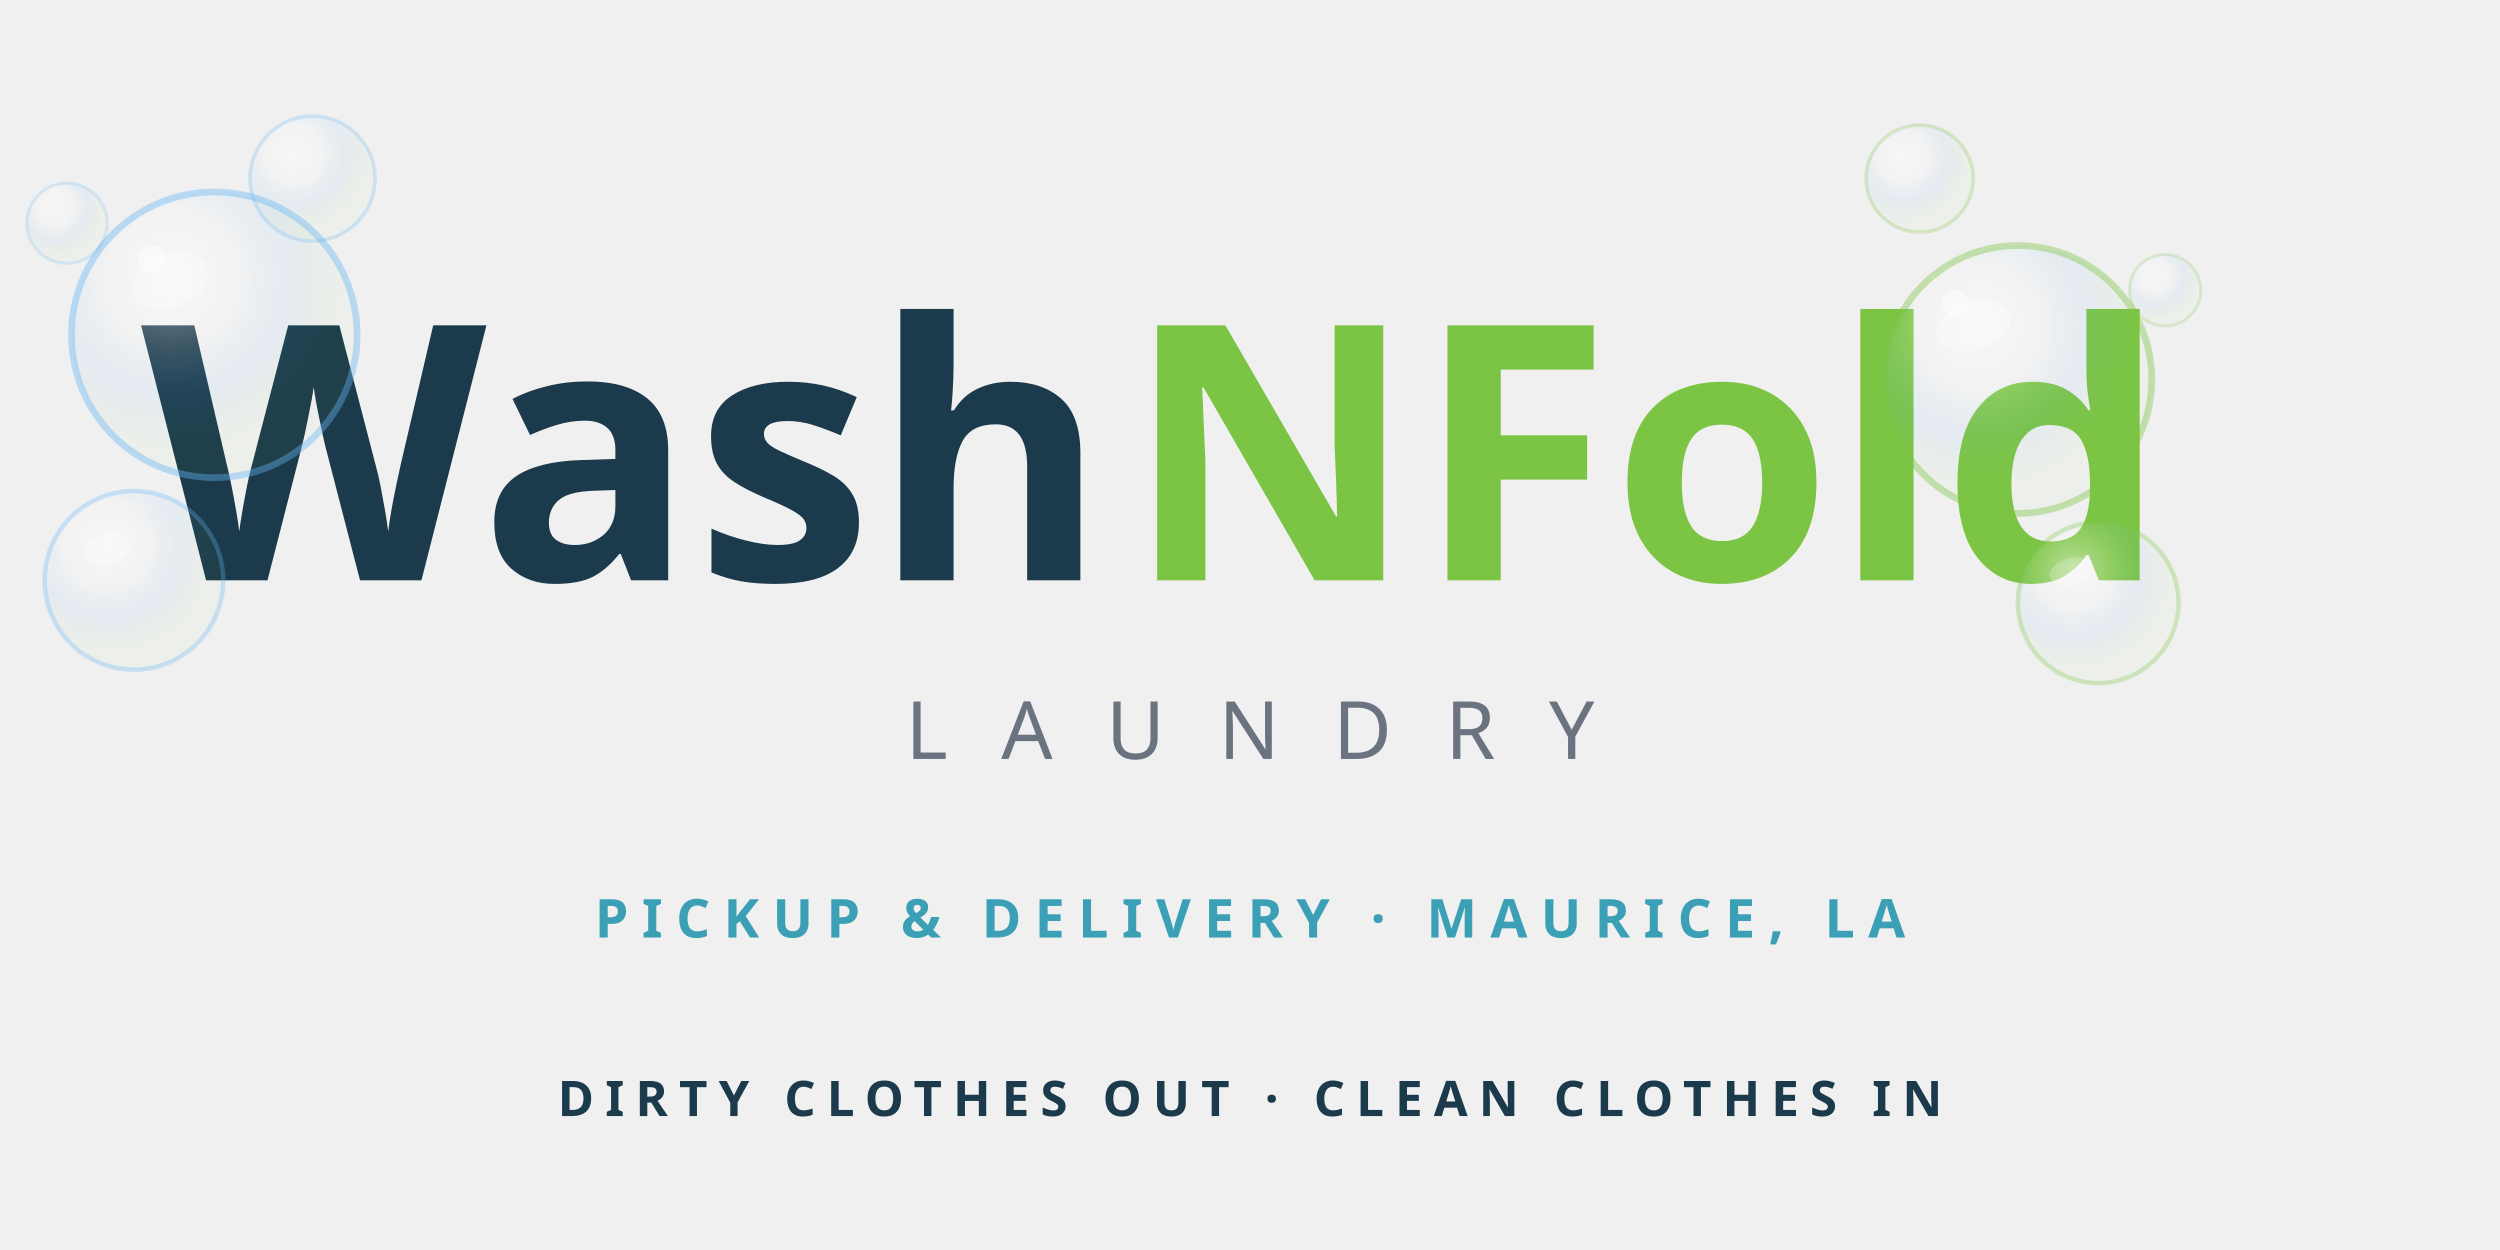
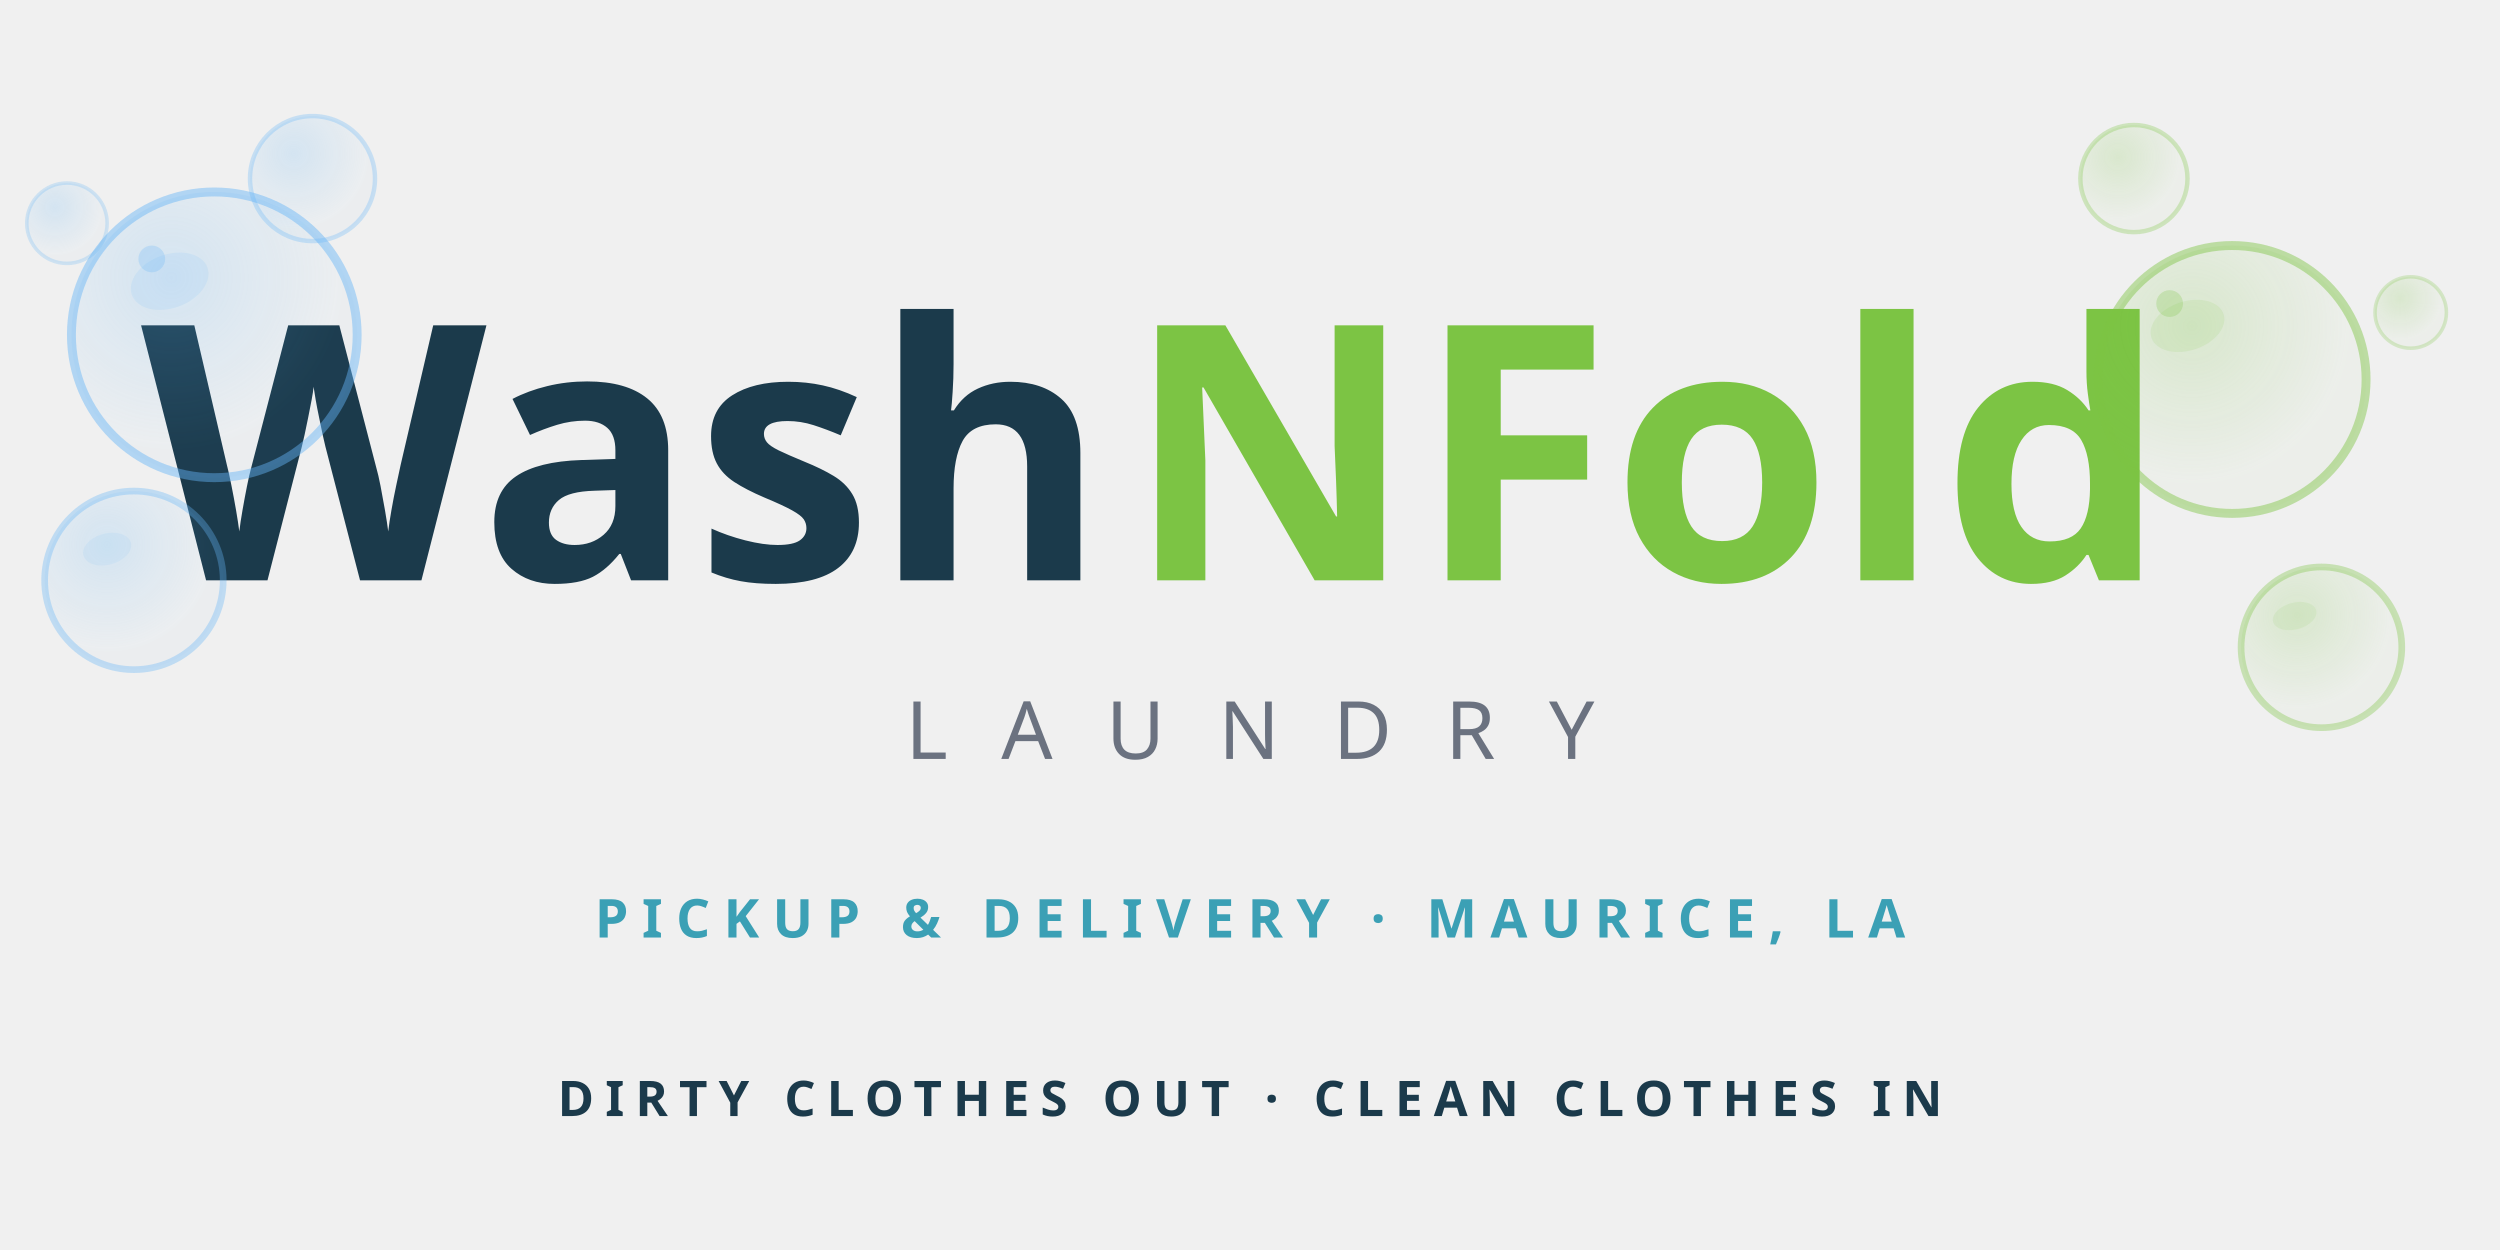
<svg xmlns="http://www.w3.org/2000/svg" viewBox="0 0 560 280" width="560" height="280">
  <defs>
-     <radialGradient id="bubble-glass" cx="35%" cy="30%" r="60%">
-       <stop offset="0%" stop-color="#FFFFFF" stop-opacity="0.45" />
-       <stop offset="40%" stop-color="#FFFFFF" stop-opacity="0.15" />
-       <stop offset="70%" stop-color="#64B5F6" stop-opacity="0.08" />
-       <stop offset="100%" stop-color="#7CC444" stop-opacity="0.04" />
+     <radialGradient id="bubble-blue" cx="35%" cy="30%" r="60%">
+       <stop offset="0%" stop-color="#64B5F6" stop-opacity="0.2" />
+       <stop offset="100%" stop-color="#64B5F6" stop-opacity="0.03" />
+     </radialGradient>
+     <radialGradient id="bubble-green" cx="35%" cy="30%" r="60%">
+       <stop offset="0%" stop-color="#7CC444" stop-opacity="0.2" />
+       <stop offset="100%" stop-color="#7CC444" stop-opacity="0.03" />
    </radialGradient>
  </defs>
  <text x="248" y="130" text-anchor="end" font-family="'Nunito', sans-serif" font-weight="900" font-size="80" fill="#1B3A4B">Wash</text>
  <text x="252" y="130" text-anchor="start" font-family="'Nunito', sans-serif" font-weight="900" font-size="80" fill="#7CC444">NFold</text>
-   <circle cx="48" cy="75" r="32" fill="url(#bubble-glass)" stroke="rgba(100,181,246,0.4)" stroke-width="1.5" />
-   <ellipse cx="38" cy="63" rx="9" ry="6" fill="#FFFFFF" opacity="0.3" transform="rotate(-20,38,63)" />
-   <circle cx="34" cy="58" r="3" fill="#FFFFFF" opacity="0.45" />
-   <circle cx="30" cy="130" r="20" fill="url(#bubble-glass)" stroke="rgba(100,181,246,0.3)" stroke-width="1" />
-   <ellipse cx="24" cy="123" rx="5.5" ry="3.5" fill="#FFFFFF" opacity="0.25" transform="rotate(-15,24,123)" />
-   <circle cx="70" cy="40" r="14" fill="url(#bubble-glass)" stroke="rgba(100,181,246,0.25)" stroke-width="0.8" />
-   <circle cx="15" cy="50" r="9" fill="url(#bubble-glass)" stroke="rgba(100,181,246,0.2)" stroke-width="0.7" />
-   <circle cx="452" cy="85" r="30" fill="url(#bubble-glass)" stroke="rgba(124,196,68,0.4)" stroke-width="1.5" />
-   <ellipse cx="442" cy="73" rx="8.5" ry="5.5" fill="#FFFFFF" opacity="0.3" transform="rotate(-18,442,73)" />
-   <circle cx="438" cy="68" r="3" fill="#FFFFFF" opacity="0.45" />
-   <circle cx="470" cy="135" r="18" fill="url(#bubble-glass)" stroke="rgba(124,196,68,0.3)" stroke-width="1" />
-   <ellipse cx="464" cy="128" rx="5" ry="3" fill="#FFFFFF" opacity="0.22" transform="rotate(-15,464,128)" />
-   <circle cx="430" cy="40" r="12" fill="url(#bubble-glass)" stroke="rgba(124,196,68,0.25)" stroke-width="0.8" />
-   <circle cx="485" cy="65" r="8" fill="url(#bubble-glass)" stroke="rgba(124,196,68,0.2)" stroke-width="0.7" />
+   <circle cx="48" cy="75" r="32" fill="url(#bubble-blue)" stroke="#64B5F6" stroke-width="2" stroke-opacity="0.45" />
+   <ellipse cx="38" cy="63" rx="9" ry="6" fill="#64B5F6" opacity="0.12" transform="rotate(-20,38,63)" />
+   <circle cx="34" cy="58" r="3" fill="#64B5F6" opacity="0.25" />
+   <circle cx="30" cy="130" r="20" fill="url(#bubble-blue)" stroke="#64B5F6" stroke-width="1.5" stroke-opacity="0.35" />
+   <ellipse cx="24" cy="123" rx="5.5" ry="3.5" fill="#64B5F6" opacity="0.1" transform="rotate(-15,24,123)" />
+   <circle cx="70" cy="40" r="14" fill="url(#bubble-blue)" stroke="#64B5F6" stroke-width="1" stroke-opacity="0.3" />
+   <circle cx="15" cy="50" r="9" fill="url(#bubble-blue)" stroke="#64B5F6" stroke-width="0.8" stroke-opacity="0.25" />
+   <circle cx="500" cy="85" r="30" fill="url(#bubble-green)" stroke="#7CC444" stroke-width="2" stroke-opacity="0.45" />
+   <ellipse cx="490" cy="73" rx="8.5" ry="5.5" fill="#7CC444" opacity="0.12" transform="rotate(-18,490,73)" />
+   <circle cx="486" cy="68" r="3" fill="#7CC444" opacity="0.25" />
+   <circle cx="520" cy="145" r="18" fill="url(#bubble-green)" stroke="#7CC444" stroke-width="1.5" stroke-opacity="0.35" />
+   <ellipse cx="514" cy="138" rx="5" ry="3" fill="#7CC444" opacity="0.1" transform="rotate(-15,514,138)" />
+   <circle cx="478" cy="40" r="12" fill="url(#bubble-green)" stroke="#7CC444" stroke-width="1" stroke-opacity="0.3" />
+   <circle cx="540" cy="70" r="8" fill="url(#bubble-green)" stroke="#7CC444" stroke-width="0.8" stroke-opacity="0.25" />
  <text x="280" y="170" text-anchor="middle" font-family="'Nunito', sans-serif" font-weight="400" font-size="18" letter-spacing="12" fill="#6B7280">LAUNDRY</text>
  <text x="280" y="210" text-anchor="middle" font-family="'Nunito', sans-serif" font-weight="700" font-size="12" letter-spacing="3" fill="#3BA0B5">PICKUP &amp; DELIVERY · MAURICE, LA</text>
  <text x="280" y="250" text-anchor="middle" font-family="'Nunito', sans-serif" font-weight="800" font-size="11" letter-spacing="2.5" fill="#1B3A4B">DIRTY CLOTHES OUT · CLEAN CLOTHES IN</text>
</svg>
